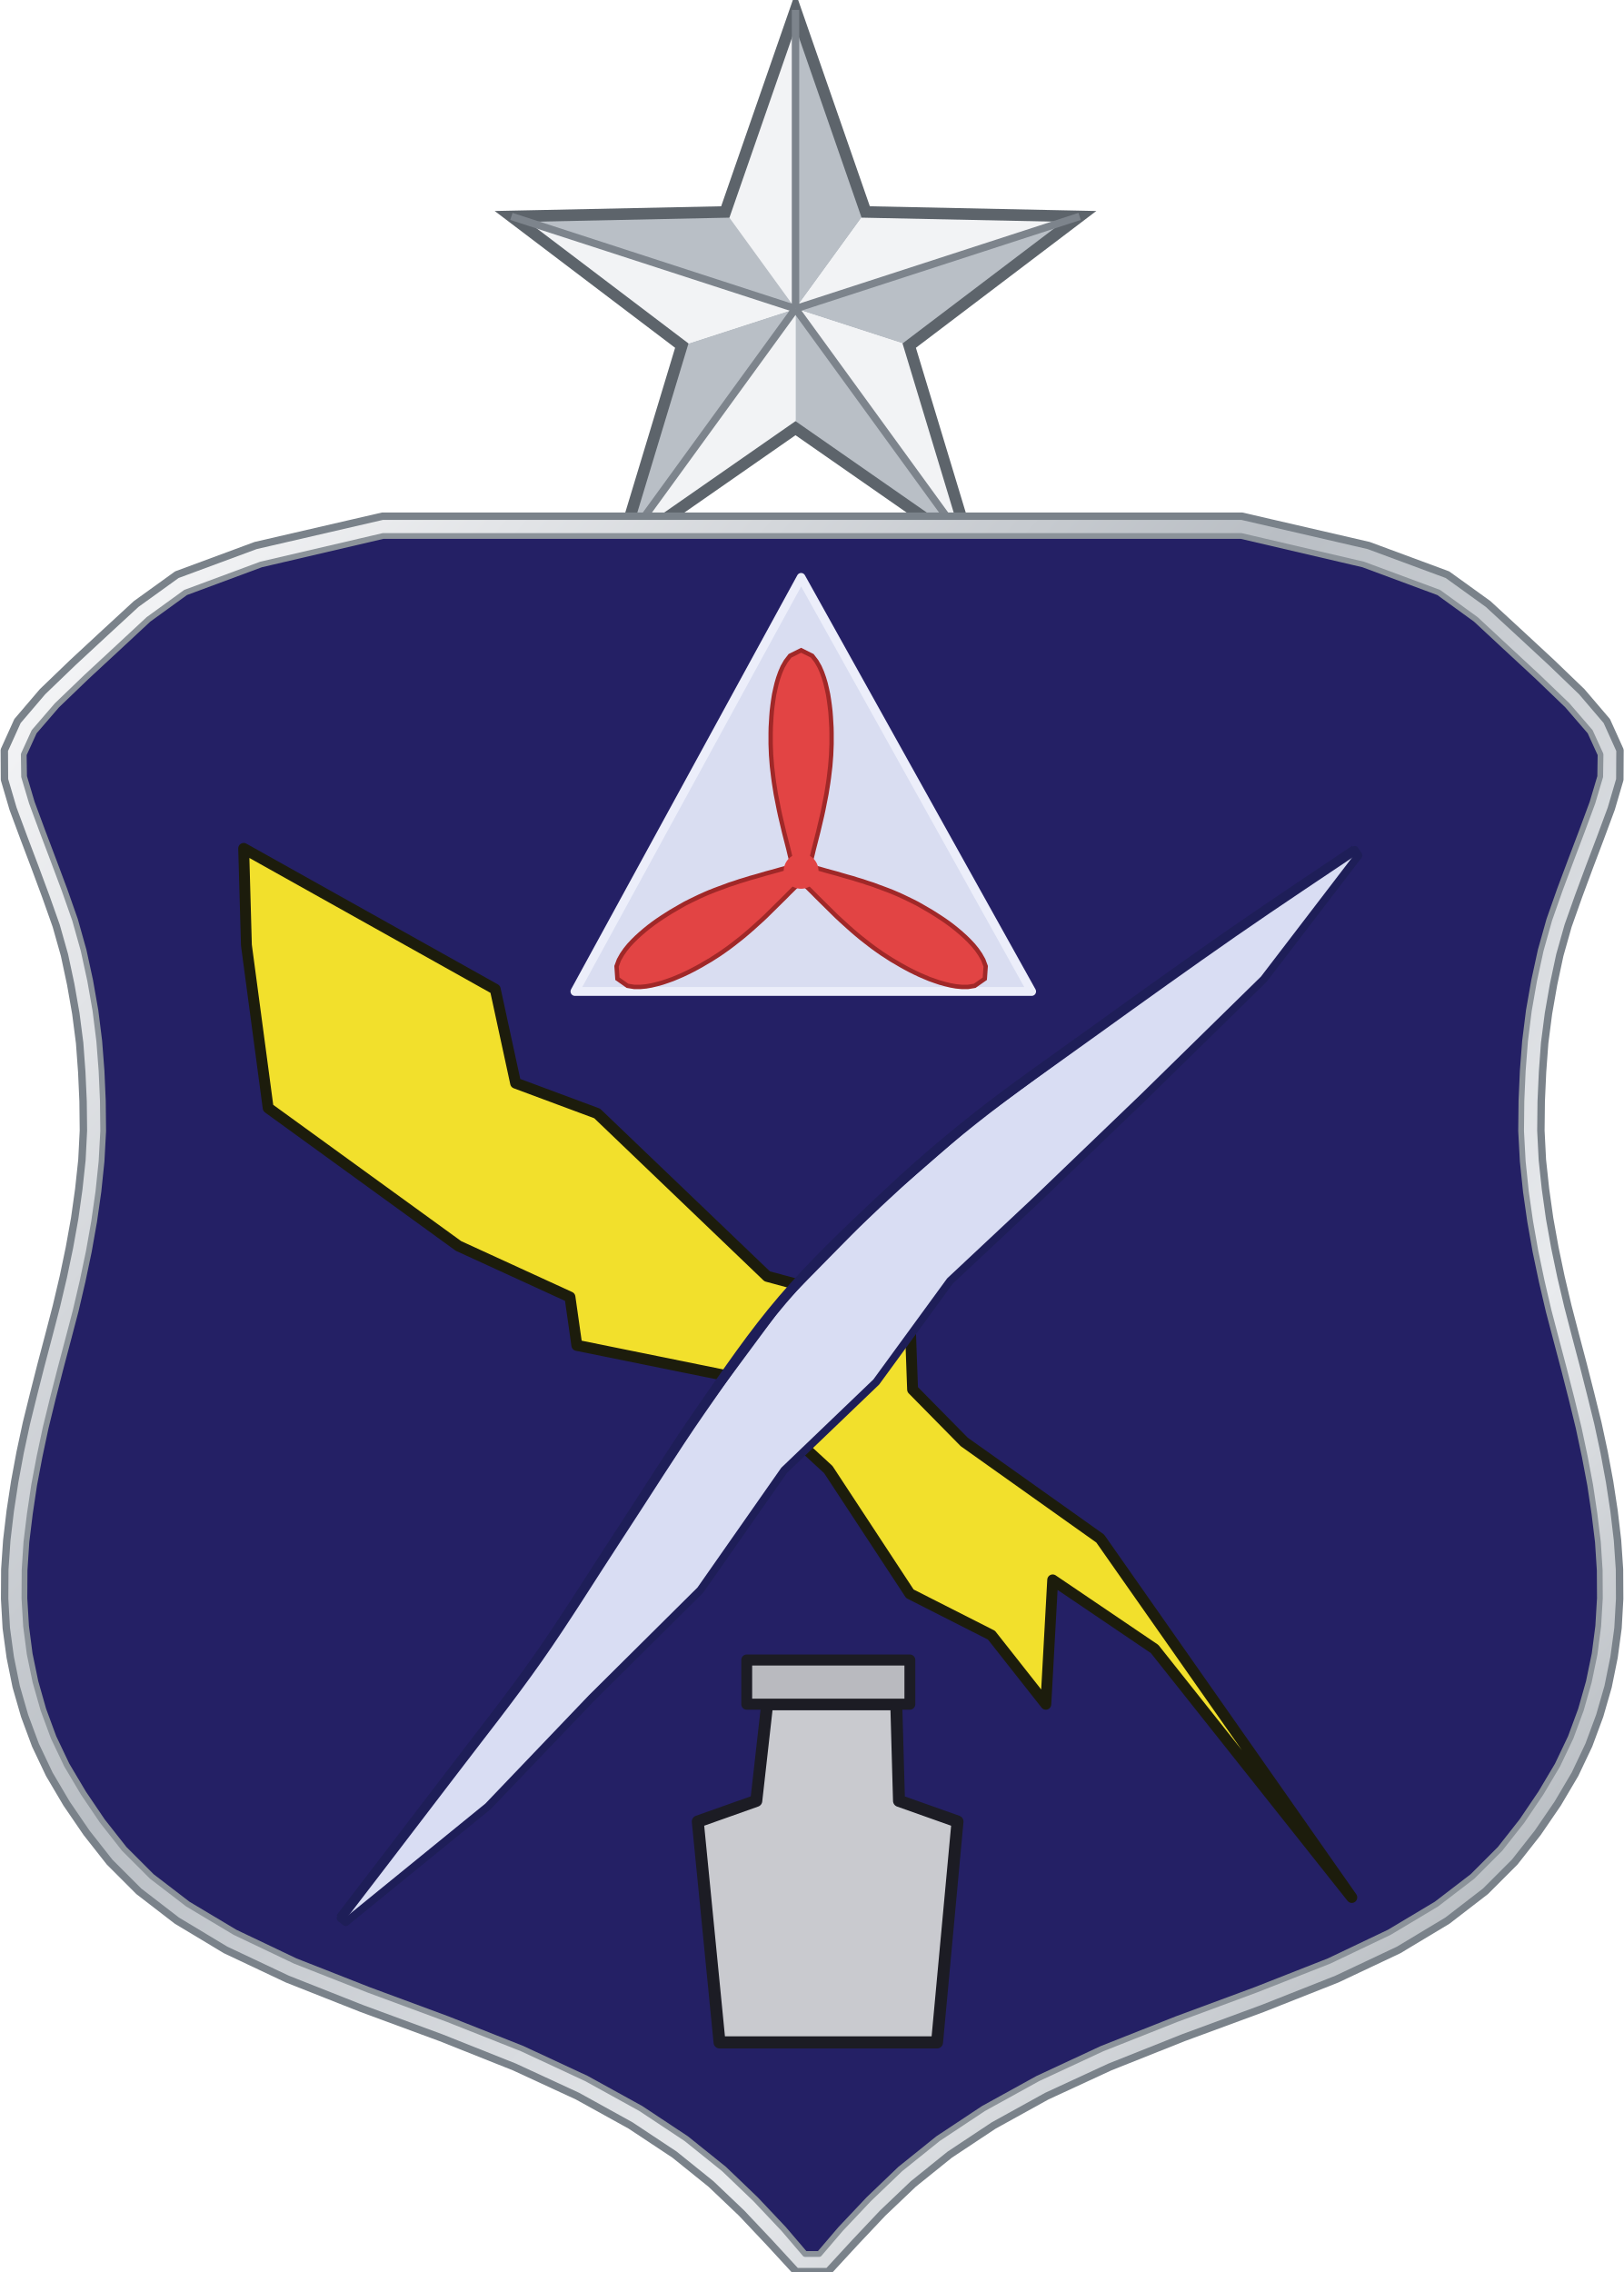
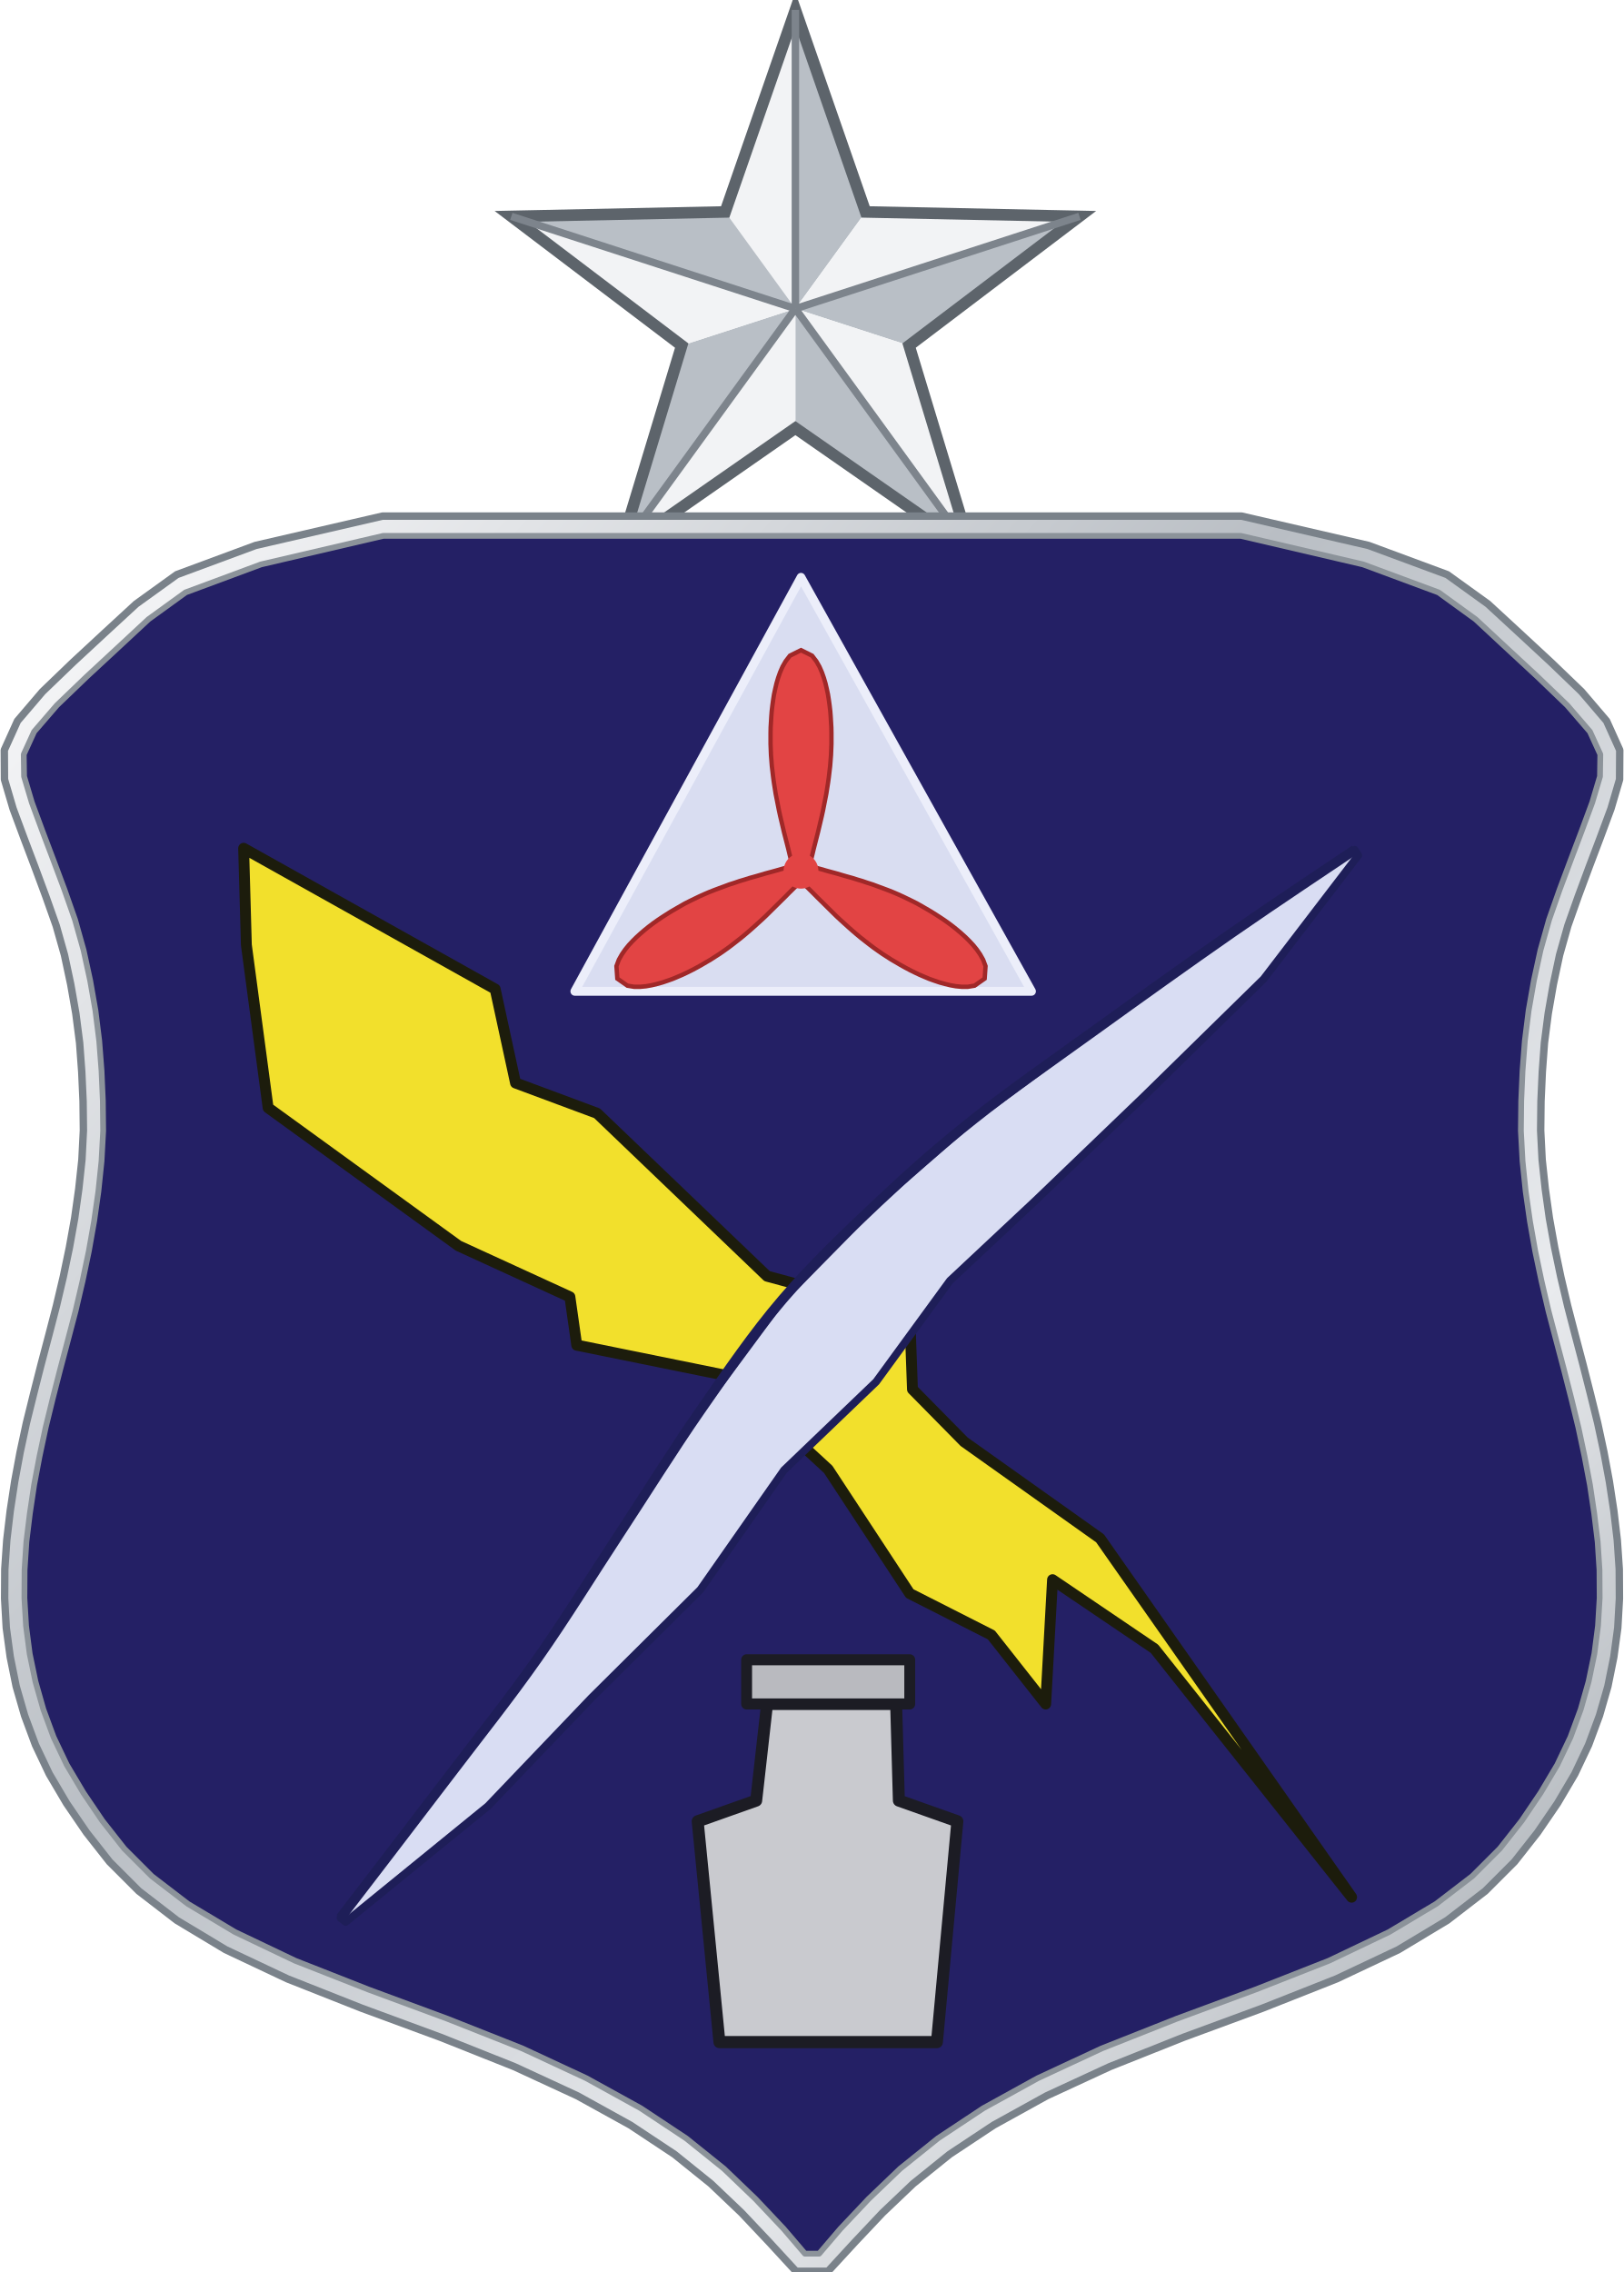
- <svg xmlns="http://www.w3.org/2000/svg" width="1in" height="1.399in" viewBox="0 0 100 139.9" data-source="reference-art-measured" data-asset-id="enamel-public-affairs-senior">
-   <g transform="scale(0.8)">
-     <g transform="scale(0.729) translate(-35 0)">
-       <defs>
-         <linearGradient id="enamel-public-affairs-senior__g2-rim" x1="0" y1="0" x2="1" y2="1">
-           <stop offset="0" stop-color="#fdfdfe" />
-           <stop offset=".4" stop-color="#b9bec4" />
-           <stop offset=".7" stop-color="#e9ebee" />
-           <stop offset="1" stop-color="#8d949b" />
-         </linearGradient>
-         <linearGradient id="enamel-public-affairs-senior__g2-en" x1="0" y1="0" x2="0" y2="1">
-           <stop offset="0" stop-color="#242065" />
-           <stop offset="1" stop-color="#242065" />
-         </linearGradient>
-         <clipPath id="enamel-public-affairs-senior__g2-clip">
-           <path d="M23.97,1.20L16.56,2.93L11.98,4.63L9.73,6.26L7.88,7.98L5.97,9.75L4.17,11.48L2.79,13.08L2.16,14.46L2.18,15.80L2.65,17.38L3.29,19.11L3.96,20.88L4.63,22.67L5.27,24.49L5.79,26.34L6.19,28.18L6.51,30.00L6.74,31.84L6.88,33.66L6.96,35.48L6.98,37.31L6.88,39.15L6.69,40.98L6.43,42.80L6.11,44.61L5.73,46.42L5.31,48.22L4.84,50.01L4.37,51.79L3.92,53.55L3.49,55.31L3.12,57.05L2.79,58.79L2.53,60.53L2.32,62.25L2.21,63.96L2.20,65.66L2.30,67.35L2.52,69.04L2.87,70.73L3.35,72.42L3.97,74.10L4.77,75.78L5.78,77.48L6.93,79.18L8.26,80.87L9.93,82.54L12.12,84.22L14.98,85.93L18.63,87.67L23.08,89.42L27.89,91.20L32.41,92.99L36.30,94.80L39.60,96.62L42.36,98.45L44.65,100.29L46.57,102.13L48.27,103.93L49.57,105.45L50.43,105.45L51.73,103.93L53.43,102.13L55.35,100.29L57.64,98.45L60.40,96.62L63.70,94.80L67.59,92.99L72.11,91.20L76.92,89.42L81.37,87.67L85.02,85.93L87.88,84.22L90.07,82.54L91.74,80.87L93.07,79.18L94.22,77.48L95.23,75.78L96.03,74.10L96.65,72.42L97.13,70.73L97.48,69.04L97.70,67.35L97.80,65.66L97.79,63.96L97.68,62.25L97.47,60.53L97.21,58.79L96.88,57.05L96.51,55.31L96.08,53.55L95.63,51.79L95.16,50.01L94.69,48.22L94.27,46.42L93.89,44.61L93.57,42.80L93.31,40.98L93.12,39.15L93.02,37.31L93.04,35.48L93.12,33.66L93.26,31.84L93.49,30.00L93.81,28.18L94.21,26.34L94.73,24.49L95.37,22.67L96.04,20.88L96.71,19.11L97.35,17.38L97.82,15.80L97.84,14.46L97.21,13.08L95.83,11.48L94.03,9.75L92.12,7.98L90.27,6.26L88.02,4.63L83.44,2.93L76.03,1.20Z" />
-         </clipPath>
-         <pattern id="enamel-public-affairs-senior__g2-dot" width="1.8" height="1.8" patternUnits="userSpaceOnUse">
-           <rect width="1.8" height="1.8" fill="#2b2d33" />
-           <circle cx=".9" cy=".9" r=".6" fill="#e2e4e8" />
-         </pattern>
-         <pattern id="enamel-public-affairs-senior__g2-dot2" width="1.7" height="1.7" patternUnits="userSpaceOnUse">
-           <circle cx=".85" cy=".85" r=".5" fill="#1d1f27" />
-         </pattern>
-         <pattern id="enamel-public-affairs-senior__g2-dot3" width="1.6" height="1.6" patternUnits="userSpaceOnUse">
-           <circle cx=".8" cy=".8" r=".68" fill="#15161c" />
-         </pattern>
-         <linearGradient id="enamel-public-affairs-senior__g2-fade" x1="0" y1="0" x2="1" y2="1">
-           <stop offset="0" stop-color="#fff" stop-opacity=".95" />
-           <stop offset=".7" stop-color="#fff" stop-opacity=".1" />
-           <stop offset="1" stop-color="#fff" stop-opacity="0" />
-         </linearGradient>
-         <linearGradient id="enamel-public-affairs-senior__g2-lf" x1="0" y1="0" x2="1" y2="1">
-           <stop offset="0" stop-color="#ffffff" />
-           <stop offset=".45" stop-color="#dfe2e6" />
-           <stop offset="1" stop-color="#a9afb6" />
-         </linearGradient>
-         <linearGradient id="enamel-public-affairs-senior__g2-disc" x1="0" y1="0" x2="0" y2="1">
-           <stop offset="0" stop-color="#5a54b4" />
-           <stop offset="1" stop-color="#8a84de" />
-         </linearGradient>
-         <linearGradient id="enamel-public-affairs-senior__g2-book" x1="0" y1="0" x2="1" y2="1">
-           <stop offset="0" stop-color="#2447c0" />
-           <stop offset="1" stop-color="#1a2f94" />
-         </linearGradient>
-       </defs>
-       <g transform="translate(33.75 54.50) scale(1.74 1.74)">
-         <path d="M48.99,-12.59L44.73,-18.46L48.99,-30.72Z" fill="#f2f3f5" />
-         <path d="M48.99,-12.59L48.99,-30.72L53.25,-18.46Z" fill="#b9bfc6" />
-         <path d="M48.99,-12.59L53.25,-18.46L66.23,-18.19Z" fill="#f2f3f5" />
-         <path d="M48.99,-12.59L66.23,-18.19L55.89,-10.35Z" fill="#b9bfc6" />
-         <path d="M48.99,-12.59L55.89,-10.35L59.65,2.08Z" fill="#f2f3f5" />
-         <path d="M48.99,-12.59L59.65,2.08L48.99,-5.34Z" fill="#b9bfc6" />
-         <path d="M48.99,-12.59L48.99,-5.34L38.33,2.08Z" fill="#f2f3f5" />
-         <path d="M48.99,-12.59L38.33,2.08L42.09,-10.35Z" fill="#b9bfc6" />
-         <path d="M48.99,-12.59L42.09,-10.35L31.75,-18.19Z" fill="#f2f3f5" />
-         <path d="M48.99,-12.59L31.75,-18.19L44.73,-18.46Z" fill="#b9bfc6" />
-         <path d="M48.99,-30.72L53.25,-18.46L66.23,-18.19L55.89,-10.35L59.65,2.08L48.99,-5.34L38.33,2.08L42.09,-10.35L31.75,-18.19L44.73,-18.46Z" fill="none" stroke="#5d646b" stroke-width=".7" stroke-linejoin="miter" />
-         <path d="M48.99,-12.59L48.99,-30.72" stroke="#7d848c" stroke-width=".45" />
-         <path d="M48.99,-12.59L66.23,-18.19" stroke="#7d848c" stroke-width=".45" />
-         <path d="M48.99,-12.59L59.65,2.08" stroke="#7d848c" stroke-width=".45" />
-         <path d="M48.99,-12.59L38.33,2.08" stroke="#7d848c" stroke-width=".45" />
-         <path d="M48.99,-12.59L31.75,-18.19" stroke="#7d848c" stroke-width=".45" />
-         <path d="M23.93,0.00L16.23,1.78L11.45,3.55L8.98,5.33L7.06,7.10L5.14,8.88L3.30,10.65L1.78,12.43L0.98,14.20L0.99,15.98L1.51,17.75L2.17,19.53L2.84,21.30L3.50,23.08L4.13,24.86L4.63,26.63L5.01,28.41L5.32,30.18L5.55,31.96L5.68,33.73L5.76,35.51L5.78,37.28L5.69,39.06L5.50,40.83L5.25,42.61L4.93,44.39L4.56,46.16L4.14,47.94L3.68,49.71L3.21,51.49L2.76,53.26L2.32,55.04L1.94,56.81L1.61,58.59L1.34,60.36L1.13,62.14L1.01,63.91L1.00,65.69L1.10,67.47L1.34,69.24L1.70,71.02L2.21,72.79L2.87,74.57L3.71,76.34L4.76,78.12L5.97,79.89L7.37,81.67L9.14,83.44L11.45,85.22L14.41,87.00L18.16,88.77L22.66,90.55L27.46,92.32L31.93,94.10L35.76,95.87L38.98,97.65L41.65,99.42L43.86,101.20L45.72,102.97L47.40,104.75L49.03,106.52L50.97,106.52L52.60,104.75L54.28,102.97L56.14,101.20L58.35,99.42L61.02,97.65L64.24,95.87L68.07,94.10L72.54,92.32L77.34,90.55L81.84,88.77L85.59,87.00L88.55,85.22L90.86,83.44L92.63,81.67L94.03,79.89L95.24,78.12L96.29,76.34L97.13,74.57L97.79,72.79L98.30,71.02L98.66,69.24L98.90,67.47L99.00,65.69L98.99,63.91L98.87,62.14L98.66,60.36L98.39,58.59L98.06,56.81L97.68,55.04L97.24,53.26L96.79,51.49L96.32,49.71L95.86,47.94L95.44,46.16L95.07,44.39L94.75,42.61L94.50,40.83L94.31,39.06L94.22,37.28L94.24,35.51L94.32,33.73L94.45,31.96L94.68,30.18L94.99,28.41L95.37,26.63L95.87,24.86L96.50,23.08L97.16,21.30L97.83,19.53L98.49,17.75L99.01,15.98L99.02,14.20L98.22,12.43L96.70,10.65L94.86,8.88L92.94,7.10L91.02,5.33L88.55,3.55L83.77,1.78L76.07,0.00Z" fill="url(#enamel-public-affairs-senior__g2-rim)" stroke="#7a828a" stroke-width=".45" stroke-linejoin="round" />
-         <path d="M23.97,1.20L16.56,2.93L11.98,4.63L9.73,6.26L7.88,7.98L5.97,9.75L4.17,11.48L2.79,13.08L2.16,14.46L2.18,15.80L2.65,17.38L3.29,19.11L3.96,20.88L4.63,22.67L5.27,24.49L5.79,26.34L6.19,28.18L6.51,30.00L6.74,31.84L6.88,33.66L6.96,35.48L6.98,37.31L6.88,39.15L6.69,40.98L6.43,42.80L6.11,44.61L5.73,46.42L5.31,48.22L4.84,50.01L4.37,51.79L3.92,53.55L3.49,55.31L3.12,57.05L2.79,58.79L2.53,60.53L2.32,62.25L2.21,63.96L2.20,65.66L2.30,67.35L2.52,69.04L2.87,70.73L3.35,72.42L3.97,74.10L4.77,75.78L5.78,77.48L6.93,79.18L8.26,80.87L9.93,82.54L12.12,84.22L14.98,85.93L18.63,87.67L23.08,89.42L27.89,91.20L32.41,92.99L36.30,94.80L39.60,96.62L42.36,98.45L44.65,100.29L46.57,102.13L48.27,103.93L49.57,105.45L50.43,105.45L51.73,103.93L53.43,102.13L55.35,100.29L57.64,98.45L60.40,96.62L63.70,94.80L67.59,92.99L72.11,91.20L76.92,89.42L81.37,87.67L85.02,85.93L87.88,84.22L90.07,82.54L91.74,80.87L93.07,79.18L94.22,77.48L95.23,75.78L96.03,74.10L96.65,72.42L97.13,70.73L97.48,69.04L97.70,67.35L97.80,65.66L97.79,63.96L97.68,62.25L97.47,60.53L97.21,58.79L96.88,57.05L96.51,55.31L96.08,53.55L95.63,51.79L95.16,50.01L94.69,48.22L94.27,46.42L93.89,44.61L93.57,42.80L93.31,40.98L93.12,39.15L93.02,37.31L93.04,35.48L93.12,33.66L93.26,31.84L93.49,30.00L93.81,28.18L94.21,26.34L94.73,24.49L95.37,22.67L96.04,20.88L96.71,19.11L97.35,17.38L97.82,15.80L97.84,14.46L97.21,13.08L95.83,11.48L94.03,9.75L92.12,7.98L90.27,6.26L88.02,4.63L83.44,2.93L76.03,1.20Z" fill="url(#enamel-public-affairs-senior__g2-en)" stroke="#8c939a" stroke-width=".35" stroke-linejoin="round" />
-         <g clip-path="url(#enamel-public-affairs-senior__g2-clip)">
-           <g transform="matrix(0.66 0 0 0.67 -29.87 -25.90)">
-             <path d="M120.00,44.20L99.20,81.70L141.20,81.70Z" fill="#d9ddf1" stroke="#eceefa" stroke-width="0.8" stroke-linejoin="round" stroke-linecap="round" />
-             <path d="M120.70,70.80L120.80,70.30L120.92,69.80L121.05,69.30L121.17,68.80L121.30,68.30L121.43,67.80L121.56,67.30L121.68,66.80L121.80,66.30L121.92,65.80L122.03,65.30L122.13,64.80L122.23,64.30L122.33,63.80L122.41,63.30L122.49,62.80L122.56,62.30L122.62,61.80L122.68,61.30L122.72,60.80L122.76,60.30L122.78,59.80L122.80,59.30L122.80,58.80L122.80,58.30L122.79,57.80L122.76,57.30L122.73,56.80L122.69,56.30L122.63,55.80L122.56,55.30L122.48,54.80L122.37,54.30L122.25,53.80L122.10,53.30L121.92,52.80L121.70,52.30L121.41,51.80L121.02,51.30L120.00,50.80L120.00,50.80L118.98,51.30L118.59,51.80L118.30,52.30L118.08,52.80L117.90,53.30L117.75,53.80L117.63,54.30L117.52,54.80L117.44,55.30L117.37,55.80L117.31,56.30L117.27,56.80L117.24,57.30L117.21,57.80L117.20,58.30L117.20,58.80L117.20,59.30L117.22,59.80L117.24,60.30L117.28,60.80L117.32,61.30L117.38,61.80L117.44,62.30L117.51,62.80L117.59,63.30L117.67,63.80L117.77,64.30L117.87,64.80L117.97,65.30L118.08,65.80L118.20,66.30L118.32,66.80L118.44,67.30L118.57,67.80L118.70,68.30L118.83,68.80L118.95,69.30L119.08,69.80L119.20,70.30L119.30,70.80Z" fill="#e24444" stroke="#a02828" stroke-width=".4" />
-             <path d="M119.65,71.41L120.02,71.74L120.38,72.09L120.74,72.44L121.10,72.79L121.46,73.15L121.82,73.50L122.18,73.85L122.54,74.20L122.90,74.55L123.26,74.90L123.63,75.24L124.00,75.57L124.37,75.90L124.75,76.23L125.13,76.55L125.51,76.86L125.90,77.16L126.29,77.46L126.68,77.75L127.08,78.03L127.49,78.31L127.90,78.57L128.31,78.83L128.73,79.07L129.16,79.32L129.58,79.55L130.02,79.78L130.45,79.99L130.90,80.20L131.35,80.39L131.81,80.58L132.27,80.74L132.75,80.90L133.23,81.03L133.73,81.15L134.24,81.24L134.77,81.29L135.34,81.29L135.96,81.19L136.89,80.55L136.89,80.55L136.97,79.42L136.75,78.84L136.47,78.35L136.16,77.91L135.83,77.51L135.48,77.14L135.12,76.79L134.75,76.46L134.37,76.14L133.98,75.83L133.59,75.54L133.19,75.26L132.78,74.99L132.37,74.73L131.95,74.47L131.53,74.23L131.11,73.99L130.68,73.75L130.24,73.53L129.80,73.32L129.36,73.11L128.91,72.91L128.46,72.72L128.00,72.54L127.54,72.37L127.07,72.20L126.61,72.03L126.13,71.88L125.66,71.72L125.18,71.58L124.70,71.43L124.22,71.30L123.73,71.16L123.25,71.02L122.76,70.89L122.28,70.76L121.79,70.62L121.31,70.49L120.82,70.35L120.35,70.19Z" fill="#e24444" stroke="#a02828" stroke-width=".4" />
-             <path d="M119.65,70.19L119.18,70.35L118.69,70.49L118.21,70.62L117.72,70.76L117.24,70.89L116.75,71.02L116.27,71.16L115.78,71.30L115.30,71.43L114.82,71.58L114.34,71.72L113.87,71.88L113.39,72.03L112.93,72.20L112.46,72.37L112.00,72.54L111.54,72.72L111.09,72.91L110.64,73.11L110.20,73.32L109.76,73.53L109.32,73.75L108.89,73.99L108.47,74.23L108.05,74.47L107.63,74.73L107.22,74.99L106.81,75.26L106.41,75.54L106.02,75.83L105.63,76.14L105.25,76.46L104.88,76.79L104.52,77.14L104.17,77.51L103.84,77.91L103.53,78.35L103.25,78.84L103.03,79.42L103.11,80.55L103.11,80.55L104.04,81.19L104.66,81.29L105.23,81.29L105.76,81.24L106.27,81.15L106.77,81.03L107.25,80.90L107.73,80.74L108.19,80.58L108.65,80.39L109.10,80.20L109.55,79.99L109.98,79.78L110.42,79.55L110.84,79.32L111.27,79.07L111.69,78.83L112.10,78.57L112.51,78.31L112.92,78.03L113.32,77.75L113.71,77.46L114.10,77.16L114.49,76.86L114.87,76.55L115.25,76.23L115.63,75.90L116.00,75.57L116.37,75.24L116.74,74.90L117.10,74.55L117.46,74.20L117.82,73.85L118.18,73.50L118.54,73.15L118.90,72.79L119.26,72.44L119.62,72.09L119.98,71.74L120.35,71.41Z" fill="#e24444" stroke="#a02828" stroke-width=".4" />
-             <circle cx="120.00" cy="70.80" r="1.60" fill="#e24444" stroke="none" stroke-width="0" />
-             <path d="M68.75,68.75L91.88,81.50L93.75,90.00L101.25,92.75L116.88,107.50L130.00,111.00L130.25,117.75L135.00,122.50L147.50,131.25L170.63,163.75L152.50,141.25L143.13,135.00L142.50,146.25L137.50,140.00L130.00,136.25L122.50,125.00L113.13,116.50L99.38,113.75L98.75,109.38L88.50,104.75L71.00,92.25L69.00,77.50Z" fill="#f2e02c" stroke="#1c1c0c" stroke-width="1" stroke-linejoin="round" stroke-linecap="round" />
-             <path d="M170.92,68.88L159.66,76.38L147.15,85.14L135.88,93.28L127.09,100.81L118.30,109.61L110.76,119.65L103.25,130.92L95.76,142.15L87.65,152.76L77.65,165.63L78.13,166.00L91.21,155.51L100.73,145.70L110.74,135.91L118.44,125.07L126.91,117.07L133.69,107.92L141.61,100.61L151.50,91.25L162.54,80.59L171.25,69.38Z" fill="#d9ddf3" stroke="#1e1e58" stroke-width="0.7" stroke-linejoin="round" stroke-linecap="round" />
-             <path d="M170.92,68.88C169.04,70.13 163.62,73.67 159.66,76.38C155.70,79.09 151.12,82.32 147.15,85.14C143.19,87.95 139.22,90.66 135.88,93.28C132.54,95.89 130.02,98.09 127.09,100.81C124.16,103.53 121.02,106.47 118.30,109.61C115.57,112.75 113.27,116.10 110.76,119.65C108.25,123.21 105.75,127.17 103.25,130.92C100.75,134.67 98.36,138.51 95.76,142.15C93.16,145.79 90.67,148.85 87.65,152.76C84.63,156.67 79.32,163.49 77.65,165.63" fill="none" stroke="#1e1e58" stroke-width=".9" />
-             <path d="M116.88,146.25L128.75,146.25L129.00,155.00L134.38,156.88L132.50,176.88L112.50,176.88L110.50,156.88L115.88,155.00Z" fill="#c9cacf" stroke="#1c1c24" stroke-width="1.1" stroke-linejoin="round" stroke-linecap="round" />
-             <path d="M115.00,142.25L130.00,142.25L130.00,146.25L115.00,146.25Z" fill="#b9babf" stroke="#1c1c24" stroke-width="1" stroke-linejoin="round" stroke-linecap="round" />
-           </g>
+ <svg xmlns="http://www.w3.org/2000/svg" width="1.25in" height="1.749in" viewBox="0 0 125 174.9" data-source="reference-art-measured" data-asset-id="enamel-public-affairs-senior">
+   <g transform="scale(0.729) translate(-35 0)">
+     <defs>
+       <linearGradient id="enamel-public-affairs-senior__g2-rim" x1="0" y1="0" x2="1" y2="1">
+         <stop offset="0" stop-color="#fdfdfe" />
+         <stop offset=".4" stop-color="#b9bec4" />
+         <stop offset=".7" stop-color="#e9ebee" />
+         <stop offset="1" stop-color="#8d949b" />
+       </linearGradient>
+       <linearGradient id="enamel-public-affairs-senior__g2-en" x1="0" y1="0" x2="0" y2="1">
+         <stop offset="0" stop-color="#242065" />
+         <stop offset="1" stop-color="#242065" />
+       </linearGradient>
+       <clipPath id="enamel-public-affairs-senior__g2-clip">
+         <path d="M23.97,1.20L16.56,2.93L11.98,4.63L9.73,6.26L7.88,7.98L5.97,9.75L4.17,11.48L2.79,13.08L2.16,14.46L2.18,15.80L2.65,17.38L3.29,19.11L3.96,20.88L4.63,22.67L5.27,24.49L5.79,26.34L6.19,28.18L6.51,30.00L6.74,31.84L6.88,33.66L6.96,35.48L6.98,37.31L6.88,39.15L6.69,40.98L6.43,42.80L6.11,44.61L5.73,46.42L5.31,48.22L4.84,50.01L4.37,51.79L3.92,53.55L3.49,55.31L3.12,57.05L2.79,58.79L2.53,60.53L2.32,62.25L2.21,63.96L2.20,65.66L2.30,67.35L2.52,69.04L2.87,70.73L3.35,72.42L3.97,74.10L4.77,75.78L5.78,77.48L6.93,79.18L8.26,80.87L9.93,82.54L12.12,84.22L14.98,85.93L18.63,87.67L23.08,89.42L27.89,91.20L32.41,92.99L36.30,94.80L39.60,96.62L42.36,98.45L44.65,100.29L46.57,102.13L48.27,103.93L49.57,105.45L50.43,105.45L51.73,103.93L53.43,102.13L55.35,100.29L57.64,98.45L60.40,96.62L63.70,94.80L67.59,92.99L72.11,91.20L76.92,89.42L81.37,87.67L85.02,85.93L87.88,84.22L90.07,82.54L91.74,80.87L93.07,79.18L94.22,77.48L95.23,75.78L96.03,74.10L96.65,72.42L97.13,70.73L97.48,69.04L97.70,67.35L97.80,65.66L97.79,63.96L97.68,62.25L97.47,60.53L97.21,58.79L96.88,57.05L96.51,55.31L96.08,53.55L95.63,51.79L95.16,50.01L94.69,48.22L94.27,46.42L93.89,44.61L93.57,42.80L93.31,40.98L93.12,39.15L93.02,37.31L93.04,35.48L93.12,33.66L93.26,31.84L93.49,30.00L93.81,28.18L94.21,26.34L94.73,24.49L95.37,22.67L96.04,20.88L96.71,19.11L97.35,17.38L97.82,15.80L97.84,14.46L97.21,13.08L95.83,11.48L94.03,9.75L92.12,7.98L90.27,6.26L88.02,4.63L83.44,2.93L76.03,1.20Z" />
+       </clipPath>
+       <pattern id="enamel-public-affairs-senior__g2-dot" width="1.8" height="1.8" patternUnits="userSpaceOnUse">
+         <rect width="1.8" height="1.8" fill="#2b2d33" />
+         <circle cx=".9" cy=".9" r=".6" fill="#e2e4e8" />
+       </pattern>
+       <pattern id="enamel-public-affairs-senior__g2-dot2" width="1.7" height="1.7" patternUnits="userSpaceOnUse">
+         <circle cx=".85" cy=".85" r=".5" fill="#1d1f27" />
+       </pattern>
+       <pattern id="enamel-public-affairs-senior__g2-dot3" width="1.6" height="1.6" patternUnits="userSpaceOnUse">
+         <circle cx=".8" cy=".8" r=".68" fill="#15161c" />
+       </pattern>
+       <linearGradient id="enamel-public-affairs-senior__g2-fade" x1="0" y1="0" x2="1" y2="1">
+         <stop offset="0" stop-color="#fff" stop-opacity=".95" />
+         <stop offset=".7" stop-color="#fff" stop-opacity=".1" />
+         <stop offset="1" stop-color="#fff" stop-opacity="0" />
+       </linearGradient>
+       <linearGradient id="enamel-public-affairs-senior__g2-lf" x1="0" y1="0" x2="1" y2="1">
+         <stop offset="0" stop-color="#ffffff" />
+         <stop offset=".45" stop-color="#dfe2e6" />
+         <stop offset="1" stop-color="#a9afb6" />
+       </linearGradient>
+       <linearGradient id="enamel-public-affairs-senior__g2-disc" x1="0" y1="0" x2="0" y2="1">
+         <stop offset="0" stop-color="#5a54b4" />
+         <stop offset="1" stop-color="#8a84de" />
+       </linearGradient>
+       <linearGradient id="enamel-public-affairs-senior__g2-book" x1="0" y1="0" x2="1" y2="1">
+         <stop offset="0" stop-color="#2447c0" />
+         <stop offset="1" stop-color="#1a2f94" />
+       </linearGradient>
+     </defs>
+     <g transform="translate(33.75 54.50) scale(1.74 1.74)">
+       <path d="M48.99,-12.59L44.73,-18.46L48.99,-30.72Z" fill="#f2f3f5" />
+       <path d="M48.99,-12.59L48.99,-30.72L53.25,-18.46Z" fill="#b9bfc6" />
+       <path d="M48.99,-12.59L53.25,-18.46L66.23,-18.19Z" fill="#f2f3f5" />
+       <path d="M48.99,-12.59L66.23,-18.19L55.89,-10.35Z" fill="#b9bfc6" />
+       <path d="M48.99,-12.59L55.89,-10.35L59.65,2.08Z" fill="#f2f3f5" />
+       <path d="M48.99,-12.59L59.65,2.08L48.99,-5.34Z" fill="#b9bfc6" />
+       <path d="M48.99,-12.59L48.99,-5.34L38.33,2.08Z" fill="#f2f3f5" />
+       <path d="M48.99,-12.59L38.33,2.08L42.09,-10.35Z" fill="#b9bfc6" />
+       <path d="M48.99,-12.59L42.09,-10.35L31.75,-18.19Z" fill="#f2f3f5" />
+       <path d="M48.99,-12.59L31.75,-18.19L44.73,-18.46Z" fill="#b9bfc6" />
+       <path d="M48.99,-30.72L53.25,-18.46L66.23,-18.19L55.89,-10.35L59.65,2.08L48.99,-5.34L38.33,2.08L42.09,-10.35L31.75,-18.19L44.73,-18.46Z" fill="none" stroke="#5d646b" stroke-width=".7" stroke-linejoin="miter" />
+       <path d="M48.99,-12.59L48.99,-30.72" stroke="#7d848c" stroke-width=".45" />
+       <path d="M48.99,-12.59L66.23,-18.19" stroke="#7d848c" stroke-width=".45" />
+       <path d="M48.99,-12.59L59.65,2.08" stroke="#7d848c" stroke-width=".45" />
+       <path d="M48.99,-12.59L38.33,2.08" stroke="#7d848c" stroke-width=".45" />
+       <path d="M48.99,-12.59L31.75,-18.19" stroke="#7d848c" stroke-width=".45" />
+       <path d="M23.93,0.00L16.23,1.78L11.45,3.55L8.98,5.33L7.06,7.10L5.14,8.88L3.30,10.65L1.78,12.43L0.98,14.20L0.99,15.98L1.51,17.75L2.17,19.53L2.84,21.30L3.50,23.08L4.13,24.86L4.63,26.63L5.01,28.41L5.32,30.18L5.55,31.96L5.68,33.73L5.76,35.51L5.78,37.28L5.69,39.06L5.50,40.83L5.25,42.61L4.93,44.39L4.56,46.16L4.14,47.94L3.68,49.71L3.21,51.49L2.76,53.26L2.32,55.04L1.94,56.81L1.61,58.59L1.34,60.36L1.13,62.14L1.01,63.91L1.00,65.69L1.10,67.47L1.34,69.24L1.70,71.02L2.21,72.79L2.87,74.57L3.71,76.34L4.76,78.12L5.97,79.89L7.37,81.67L9.14,83.44L11.45,85.22L14.41,87.00L18.16,88.77L22.66,90.55L27.46,92.32L31.93,94.10L35.76,95.87L38.98,97.65L41.65,99.42L43.86,101.20L45.72,102.97L47.40,104.75L49.03,106.52L50.97,106.52L52.60,104.75L54.28,102.97L56.14,101.20L58.35,99.42L61.02,97.65L64.24,95.87L68.07,94.10L72.54,92.32L77.34,90.55L81.84,88.77L85.59,87.00L88.55,85.22L90.86,83.44L92.63,81.67L94.03,79.89L95.24,78.12L96.29,76.34L97.13,74.57L97.79,72.79L98.30,71.02L98.66,69.24L98.90,67.47L99.00,65.69L98.99,63.91L98.87,62.14L98.66,60.36L98.39,58.59L98.06,56.81L97.68,55.04L97.24,53.26L96.79,51.49L96.32,49.71L95.86,47.94L95.44,46.16L95.07,44.39L94.75,42.61L94.50,40.83L94.31,39.06L94.22,37.28L94.24,35.51L94.32,33.73L94.45,31.96L94.68,30.18L94.99,28.41L95.37,26.63L95.87,24.86L96.50,23.08L97.16,21.30L97.83,19.53L98.49,17.75L99.01,15.98L99.02,14.20L98.22,12.43L96.70,10.65L94.86,8.88L92.94,7.10L91.02,5.33L88.55,3.55L83.77,1.78L76.07,0.00Z" fill="url(#enamel-public-affairs-senior__g2-rim)" stroke="#7a828a" stroke-width=".45" stroke-linejoin="round" />
+       <path d="M23.97,1.20L16.56,2.93L11.98,4.63L9.73,6.26L7.88,7.98L5.97,9.75L4.17,11.48L2.79,13.08L2.16,14.46L2.18,15.80L2.65,17.38L3.29,19.11L3.96,20.88L4.63,22.67L5.27,24.49L5.79,26.34L6.19,28.18L6.51,30.00L6.74,31.84L6.88,33.66L6.96,35.48L6.98,37.31L6.88,39.15L6.69,40.98L6.43,42.80L6.11,44.61L5.73,46.42L5.31,48.22L4.84,50.01L4.37,51.79L3.92,53.55L3.49,55.31L3.12,57.05L2.79,58.79L2.53,60.53L2.32,62.25L2.21,63.96L2.20,65.66L2.30,67.35L2.52,69.04L2.87,70.73L3.35,72.42L3.97,74.10L4.77,75.78L5.78,77.48L6.93,79.18L8.26,80.87L9.93,82.54L12.12,84.22L14.98,85.93L18.63,87.67L23.08,89.42L27.89,91.20L32.41,92.99L36.30,94.80L39.60,96.62L42.36,98.45L44.65,100.29L46.57,102.13L48.27,103.93L49.57,105.45L50.43,105.45L51.73,103.93L53.43,102.13L55.35,100.29L57.64,98.45L60.40,96.62L63.70,94.80L67.59,92.99L72.11,91.20L76.92,89.42L81.37,87.67L85.02,85.93L87.88,84.22L90.07,82.54L91.74,80.87L93.07,79.18L94.22,77.48L95.23,75.78L96.03,74.10L96.65,72.42L97.13,70.73L97.48,69.04L97.70,67.35L97.80,65.66L97.79,63.96L97.68,62.25L97.47,60.53L97.21,58.79L96.88,57.05L96.51,55.31L96.08,53.55L95.63,51.79L95.16,50.01L94.69,48.22L94.27,46.42L93.89,44.61L93.57,42.80L93.31,40.98L93.12,39.15L93.02,37.31L93.04,35.48L93.12,33.66L93.26,31.84L93.49,30.00L93.81,28.18L94.21,26.34L94.73,24.49L95.37,22.67L96.04,20.88L96.71,19.11L97.35,17.38L97.82,15.80L97.84,14.46L97.21,13.08L95.83,11.48L94.03,9.75L92.12,7.98L90.27,6.26L88.02,4.63L83.44,2.93L76.03,1.20Z" fill="url(#enamel-public-affairs-senior__g2-en)" stroke="#8c939a" stroke-width=".35" stroke-linejoin="round" />
+       <g clip-path="url(#enamel-public-affairs-senior__g2-clip)">
+         <g transform="matrix(0.66 0 0 0.67 -29.87 -25.90)">
+           <path d="M120.00,44.20L99.20,81.70L141.20,81.70Z" fill="#d9ddf1" stroke="#eceefa" stroke-width="0.8" stroke-linejoin="round" stroke-linecap="round" />
+           <path d="M120.70,70.80L120.80,70.30L120.92,69.80L121.05,69.30L121.17,68.80L121.30,68.30L121.43,67.80L121.56,67.30L121.68,66.80L121.80,66.30L121.92,65.80L122.03,65.30L122.13,64.80L122.23,64.30L122.33,63.80L122.41,63.30L122.49,62.80L122.56,62.30L122.62,61.80L122.68,61.30L122.72,60.80L122.76,60.30L122.78,59.80L122.80,59.30L122.80,58.80L122.80,58.30L122.79,57.80L122.76,57.30L122.73,56.80L122.69,56.30L122.63,55.80L122.56,55.30L122.48,54.80L122.37,54.30L122.25,53.80L122.10,53.30L121.92,52.80L121.70,52.30L121.41,51.80L121.02,51.30L120.00,50.80L120.00,50.80L118.98,51.30L118.59,51.80L118.30,52.30L118.08,52.80L117.90,53.30L117.75,53.80L117.63,54.30L117.52,54.80L117.44,55.30L117.37,55.80L117.31,56.30L117.27,56.80L117.24,57.30L117.21,57.80L117.20,58.30L117.20,58.80L117.20,59.30L117.22,59.80L117.24,60.30L117.28,60.80L117.32,61.30L117.38,61.80L117.44,62.30L117.51,62.80L117.59,63.30L117.67,63.80L117.77,64.30L117.87,64.80L117.97,65.30L118.08,65.80L118.20,66.30L118.32,66.80L118.44,67.30L118.57,67.80L118.70,68.30L118.83,68.80L118.95,69.30L119.08,69.80L119.20,70.30L119.30,70.80Z" fill="#e24444" stroke="#a02828" stroke-width=".4" />
+           <path d="M119.65,71.41L120.02,71.74L120.38,72.09L120.74,72.44L121.10,72.79L121.46,73.15L121.82,73.50L122.18,73.85L122.54,74.20L122.90,74.55L123.26,74.90L123.63,75.24L124.00,75.57L124.37,75.90L124.75,76.23L125.13,76.55L125.51,76.86L125.90,77.16L126.29,77.46L126.68,77.75L127.08,78.03L127.49,78.31L127.90,78.57L128.31,78.83L128.73,79.07L129.16,79.32L129.58,79.55L130.02,79.78L130.45,79.99L130.90,80.20L131.35,80.39L131.81,80.58L132.27,80.74L132.75,80.90L133.23,81.03L133.73,81.15L134.24,81.24L134.77,81.29L135.34,81.29L135.96,81.19L136.89,80.55L136.89,80.55L136.97,79.42L136.75,78.84L136.47,78.35L136.16,77.91L135.83,77.51L135.48,77.14L135.12,76.79L134.75,76.46L134.37,76.14L133.98,75.83L133.59,75.54L133.19,75.26L132.78,74.99L132.37,74.73L131.95,74.47L131.53,74.23L131.11,73.99L130.68,73.75L130.24,73.53L129.80,73.32L129.36,73.11L128.91,72.91L128.46,72.72L128.00,72.54L127.54,72.37L127.07,72.20L126.61,72.03L126.13,71.88L125.66,71.72L125.18,71.58L124.70,71.43L124.22,71.30L123.73,71.16L123.25,71.02L122.76,70.89L122.28,70.76L121.79,70.62L121.31,70.49L120.82,70.35L120.35,70.19Z" fill="#e24444" stroke="#a02828" stroke-width=".4" />
+           <path d="M119.65,70.19L119.18,70.35L118.69,70.49L118.21,70.62L117.72,70.76L117.24,70.89L116.75,71.02L116.27,71.16L115.78,71.30L115.30,71.43L114.82,71.58L114.34,71.72L113.87,71.88L113.39,72.03L112.93,72.20L112.46,72.37L112.00,72.54L111.54,72.72L111.09,72.91L110.64,73.11L110.20,73.32L109.76,73.53L109.32,73.75L108.89,73.99L108.47,74.23L108.05,74.47L107.63,74.73L107.22,74.99L106.81,75.26L106.41,75.54L106.02,75.83L105.63,76.14L105.25,76.46L104.88,76.79L104.52,77.14L104.17,77.51L103.84,77.91L103.53,78.35L103.25,78.84L103.03,79.42L103.11,80.55L103.11,80.55L104.04,81.19L104.66,81.29L105.23,81.29L105.76,81.24L106.27,81.15L106.77,81.03L107.25,80.90L107.73,80.74L108.19,80.58L108.65,80.39L109.10,80.20L109.55,79.99L109.98,79.78L110.42,79.55L110.84,79.32L111.27,79.07L111.69,78.83L112.10,78.57L112.51,78.31L112.92,78.03L113.32,77.75L113.71,77.46L114.10,77.16L114.49,76.86L114.87,76.55L115.25,76.23L115.63,75.90L116.00,75.57L116.37,75.24L116.74,74.90L117.10,74.55L117.46,74.20L117.82,73.85L118.18,73.50L118.54,73.15L118.90,72.79L119.26,72.44L119.62,72.09L119.98,71.74L120.35,71.41Z" fill="#e24444" stroke="#a02828" stroke-width=".4" />
+           <circle cx="120.00" cy="70.80" r="1.60" fill="#e24444" stroke="none" stroke-width="0" />
+           <path d="M68.75,68.75L91.88,81.50L93.75,90.00L101.25,92.75L116.88,107.50L130.00,111.00L130.25,117.75L135.00,122.50L147.50,131.25L170.63,163.75L152.50,141.25L143.13,135.00L142.50,146.25L137.50,140.00L130.00,136.25L122.50,125.00L113.13,116.50L99.38,113.75L98.75,109.38L88.50,104.75L71.00,92.25L69.00,77.50Z" fill="#f2e02c" stroke="#1c1c0c" stroke-width="1" stroke-linejoin="round" stroke-linecap="round" />
+           <path d="M170.92,68.88L159.66,76.38L147.15,85.14L135.88,93.28L127.09,100.81L118.30,109.61L110.76,119.65L103.25,130.92L95.76,142.15L87.65,152.76L77.65,165.63L78.13,166.00L91.21,155.51L100.73,145.70L110.74,135.91L118.44,125.07L126.91,117.07L133.69,107.92L141.61,100.61L151.50,91.25L162.54,80.59L171.25,69.38Z" fill="#d9ddf3" stroke="#1e1e58" stroke-width="0.7" stroke-linejoin="round" stroke-linecap="round" />
+           <path d="M170.92,68.88C169.04,70.13 163.62,73.67 159.66,76.38C155.70,79.09 151.12,82.32 147.15,85.14C143.19,87.95 139.22,90.66 135.88,93.28C132.54,95.89 130.02,98.09 127.09,100.81C124.16,103.53 121.02,106.47 118.30,109.61C115.57,112.75 113.27,116.10 110.76,119.65C108.25,123.21 105.75,127.17 103.25,130.92C100.75,134.67 98.36,138.51 95.76,142.15C93.16,145.79 90.67,148.85 87.65,152.76C84.63,156.67 79.32,163.49 77.65,165.63" fill="none" stroke="#1e1e58" stroke-width=".9" />
+           <path d="M116.88,146.25L128.75,146.25L129.00,155.00L134.38,156.88L132.50,176.88L112.50,176.88L110.50,156.88L115.88,155.00Z" fill="#c9cacf" stroke="#1c1c24" stroke-width="1.1" stroke-linejoin="round" stroke-linecap="round" />
+           <path d="M115.00,142.25L130.00,142.25L130.00,146.25L115.00,146.25Z" fill="#b9babf" stroke="#1c1c24" stroke-width="1" stroke-linejoin="round" stroke-linecap="round" />
        </g>
      </g>
    </g>
  </g>
</svg>
